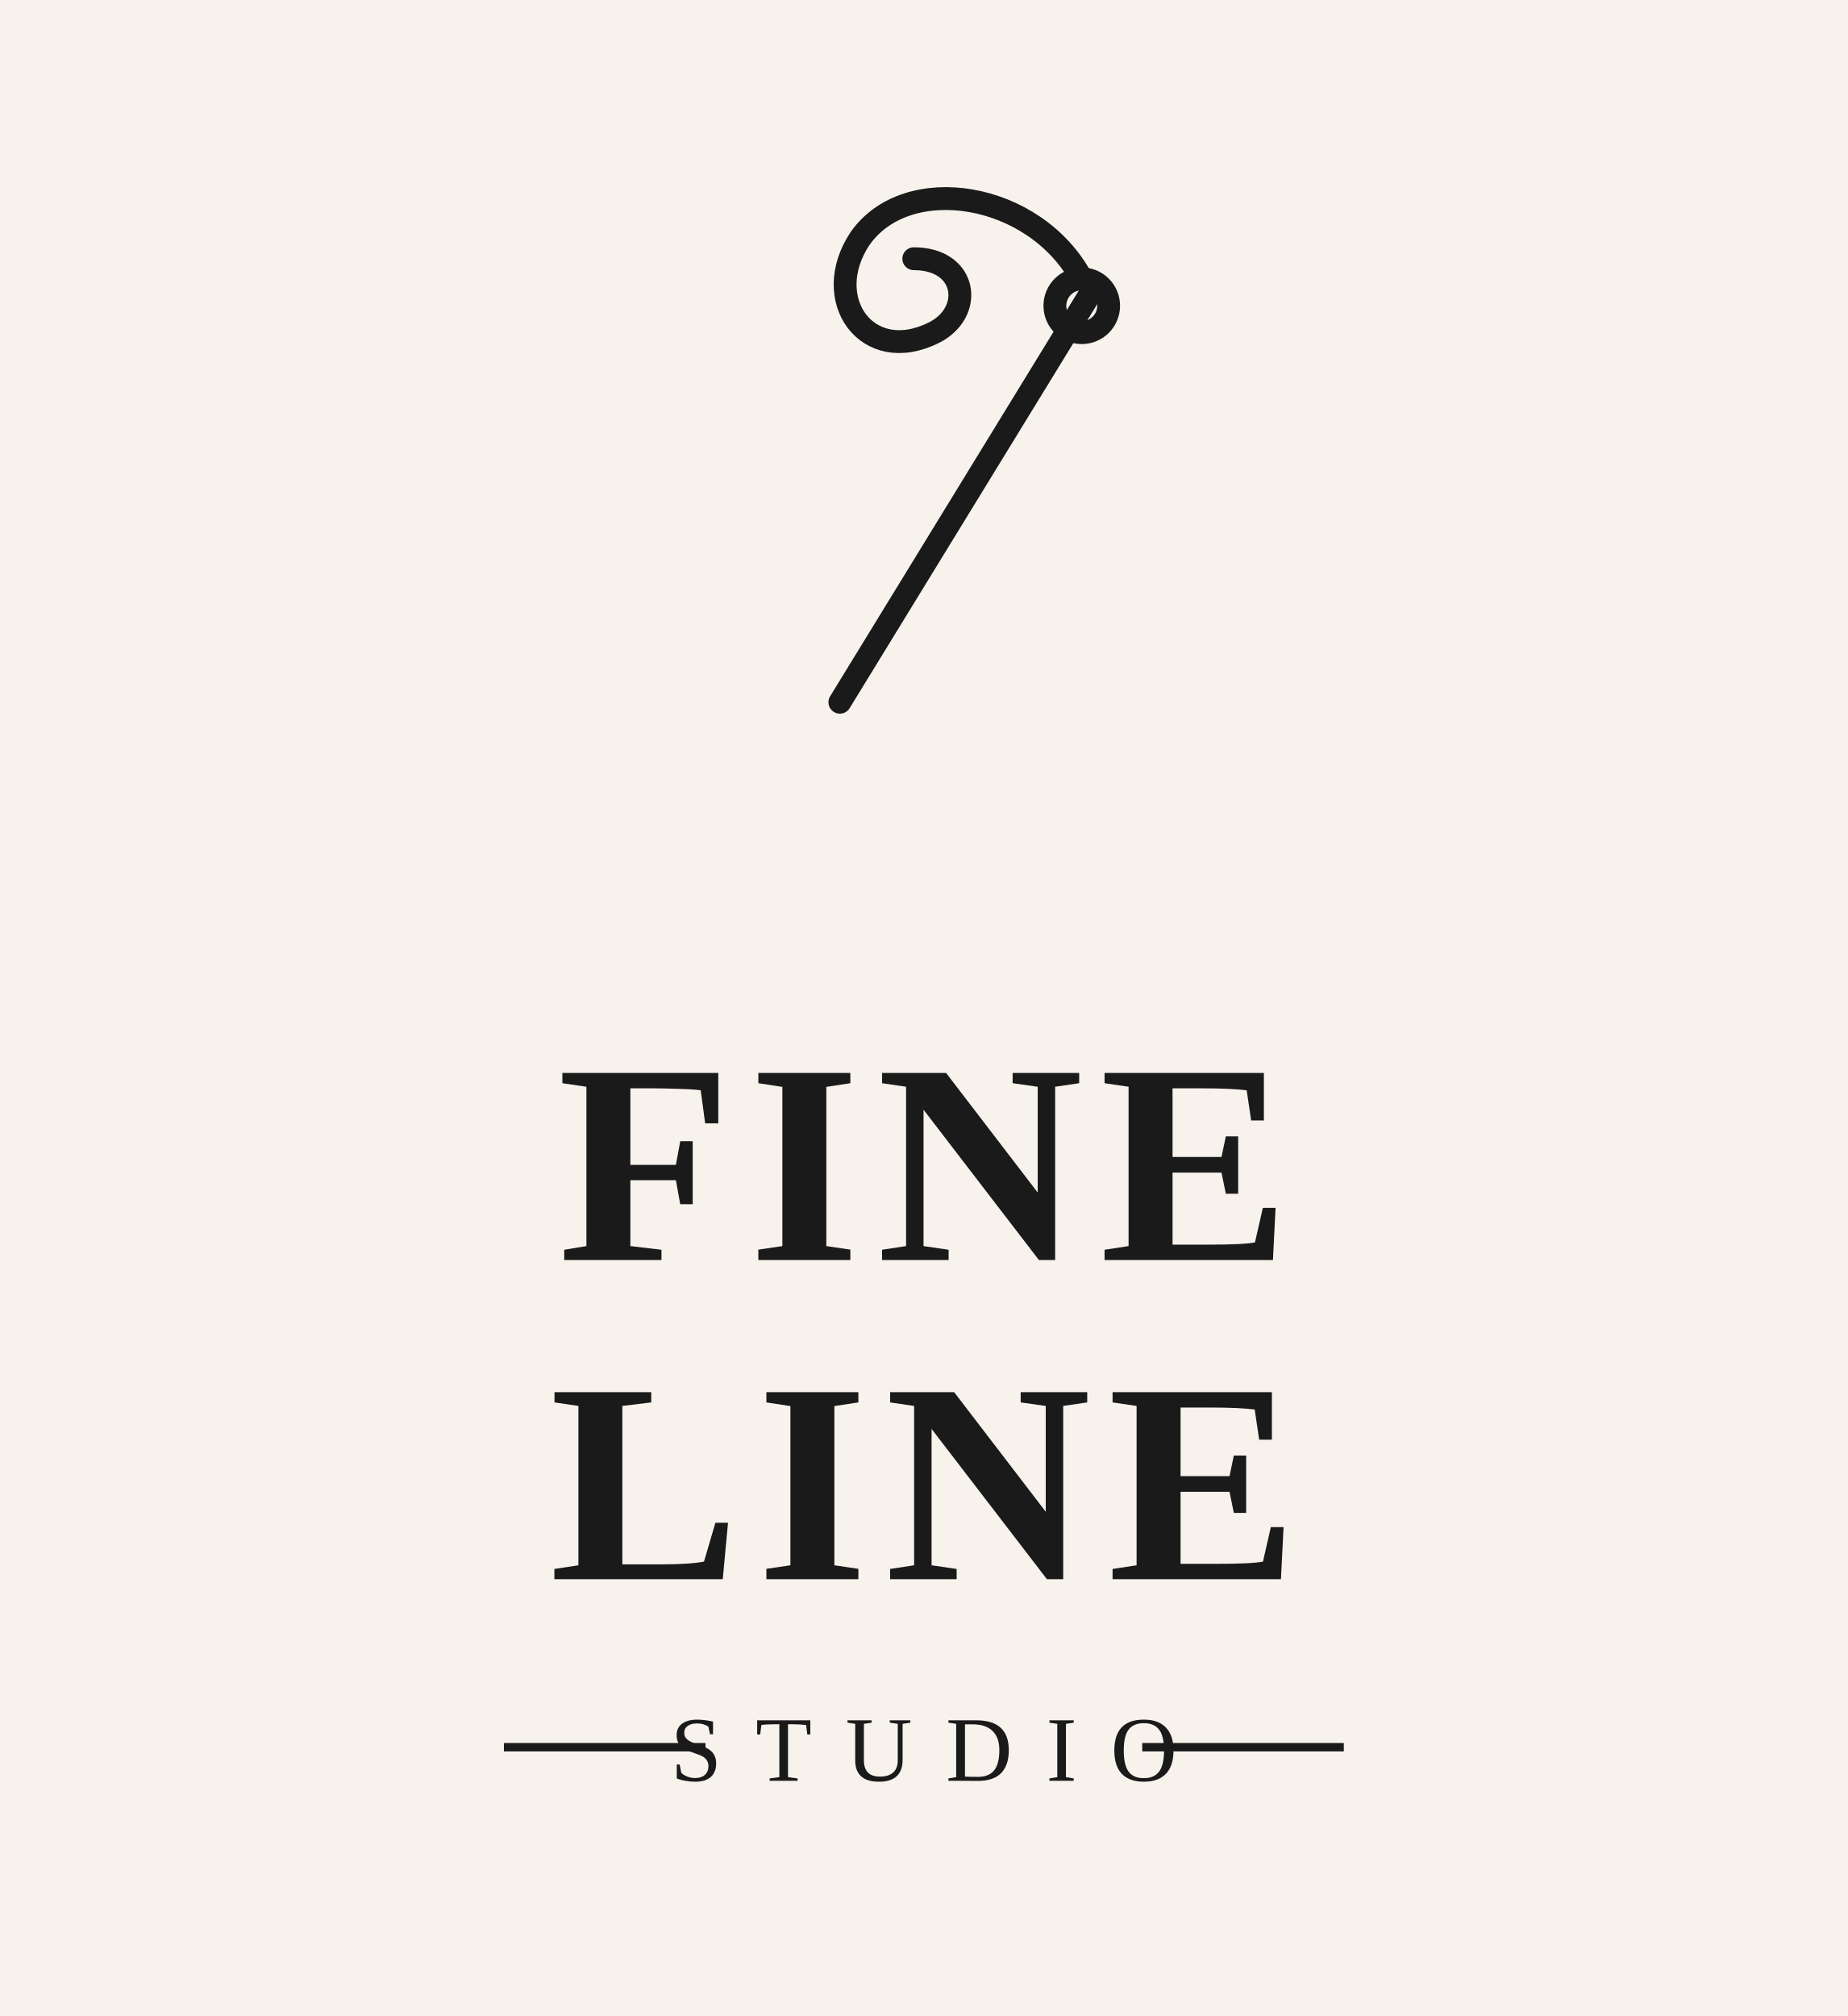
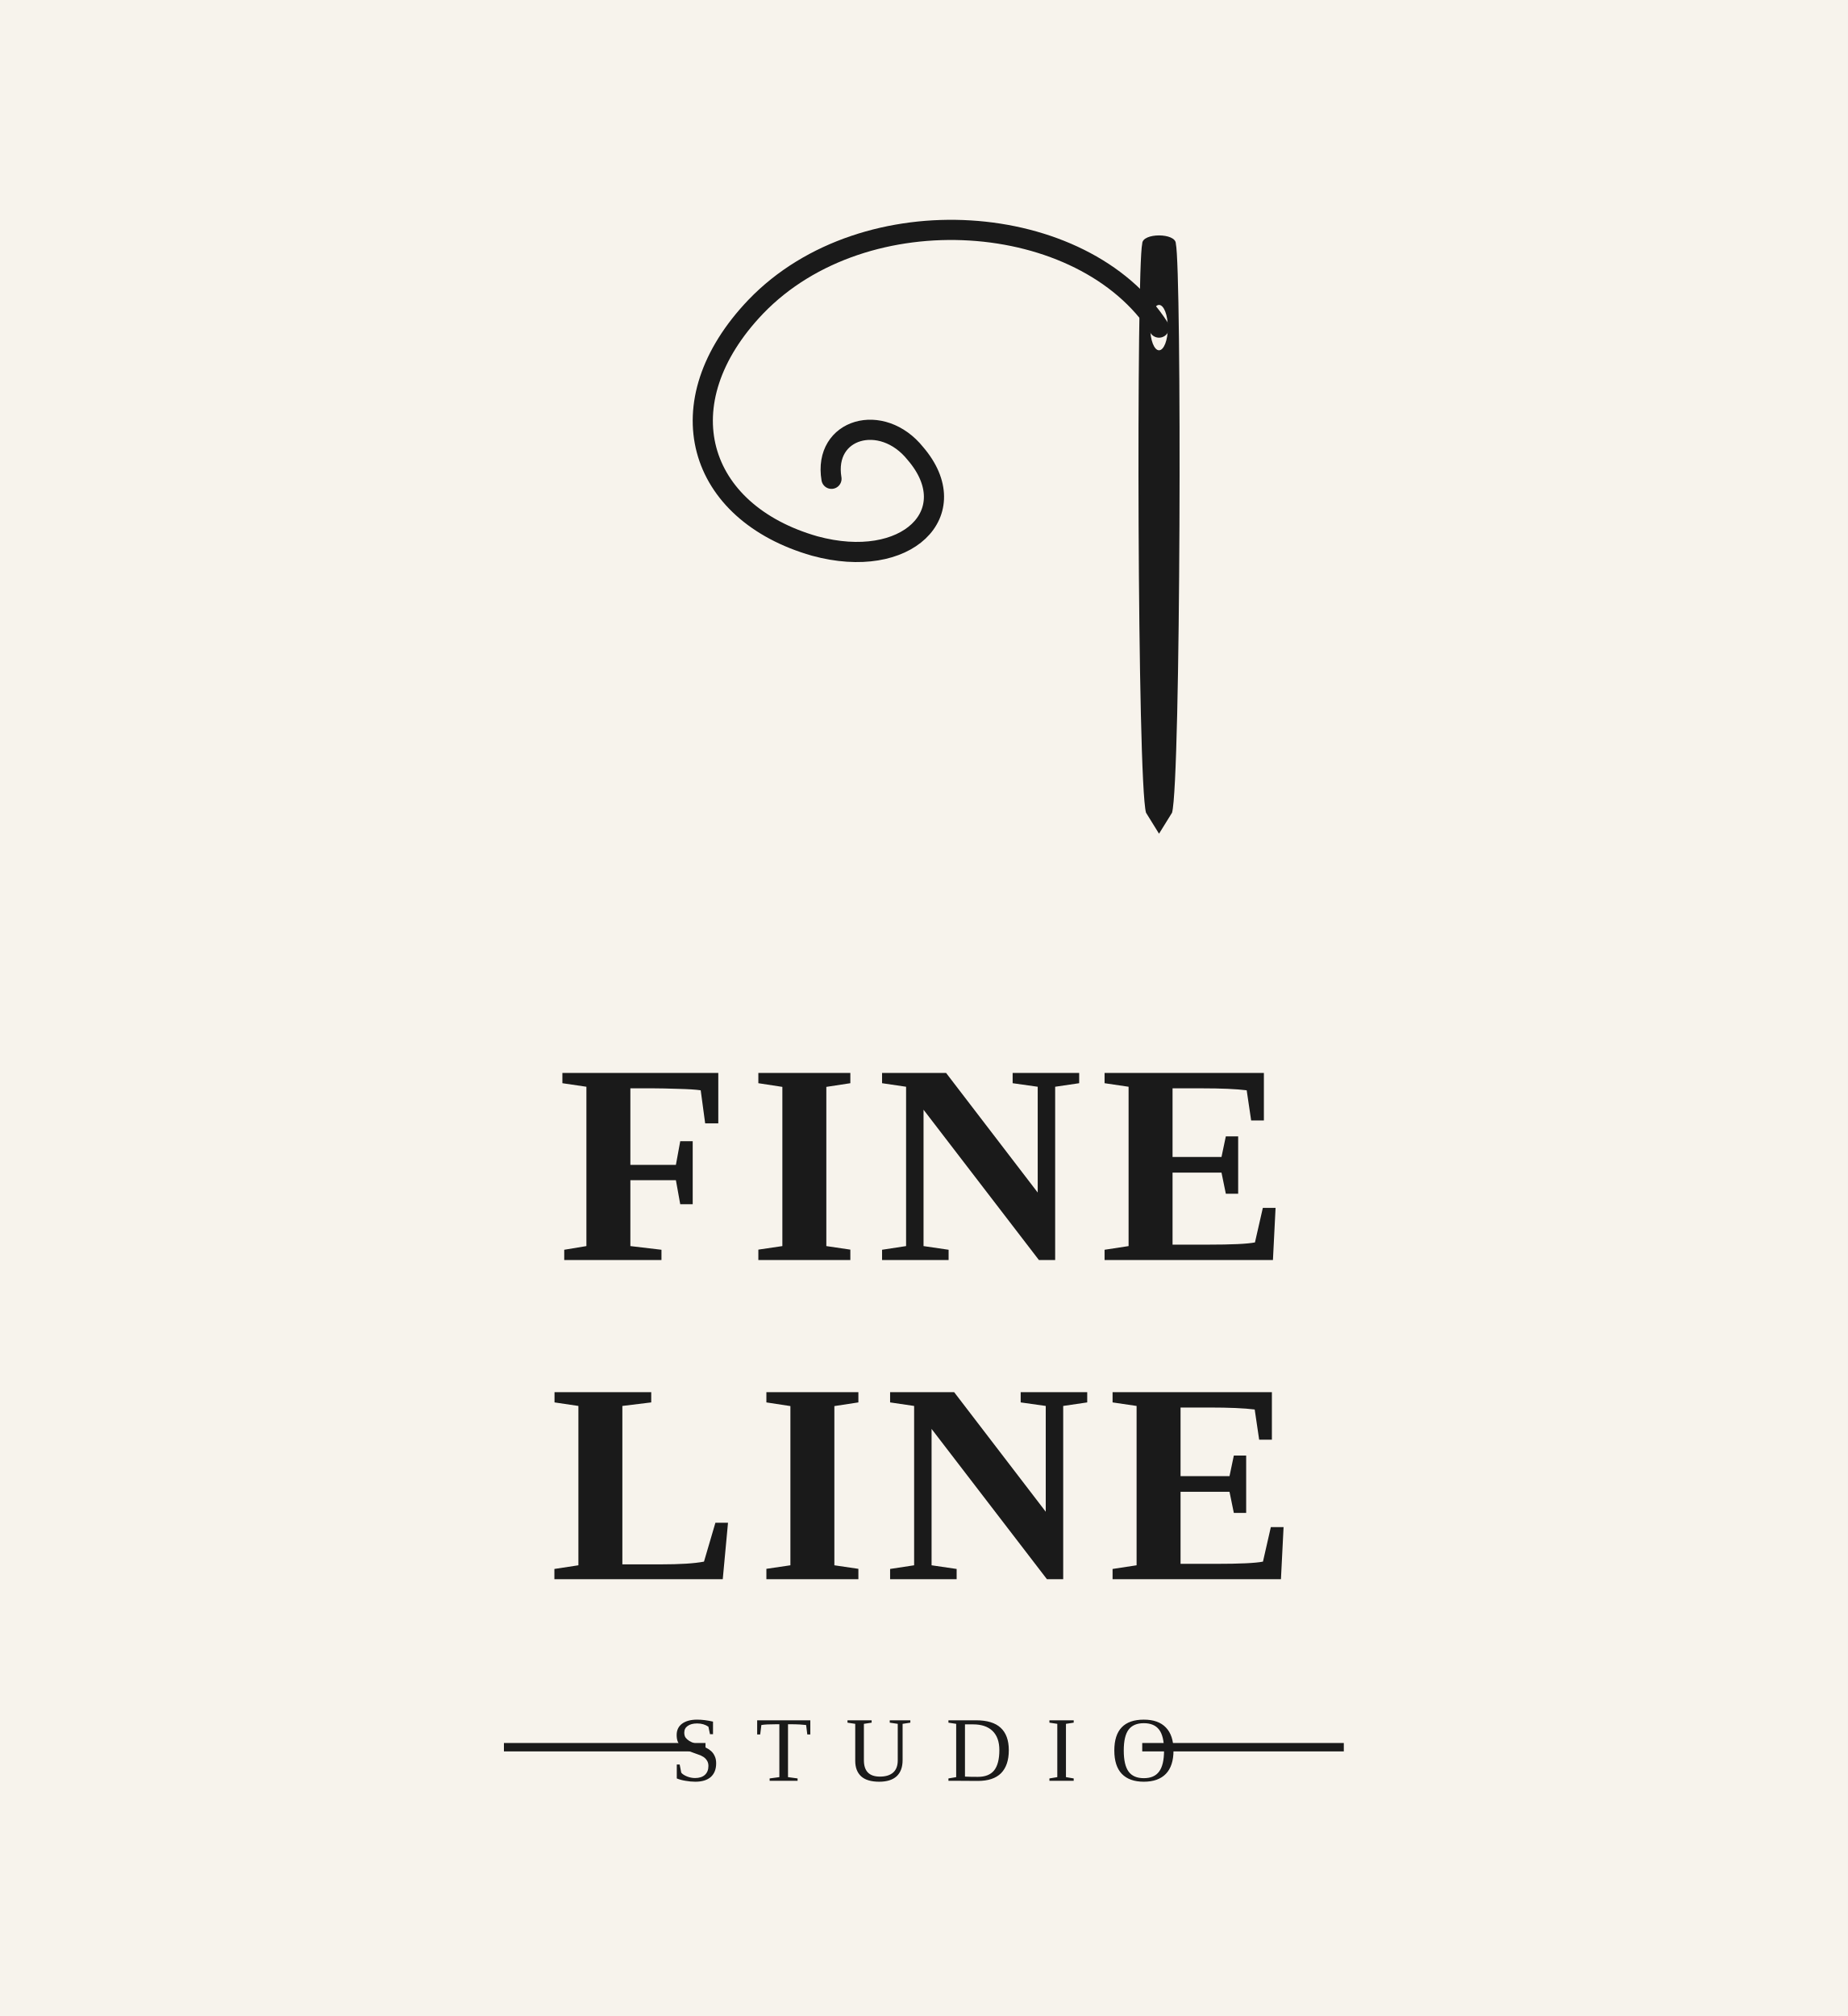
<svg xmlns="http://www.w3.org/2000/svg" width="220" height="240" viewBox="0 0 220 240" fill="none">
  <rect width="220" height="240" fill="#F7F3EC" />
-   <g transform="translate(76,18) scale(0.8)" stroke="#1A1A1A" stroke-width="3.4" stroke-linecap="round" fill="none">
-     <path d="M30 82 L68 20" />
-     <circle cx="66" cy="23" r="4" />
-     <path d="M66 19 C59 6 40 3 33 13 C27 22 34 32 44 27 C50 24 49 16 41 16" />
+   <mask id="badge-eye">
+     <rect x="-40" y="-90" width="80" height="180" fill="white" />
+     <ellipse cx="0" cy="-50" rx="2.1" ry="5.4" fill="black" />
+   </mask>
+   <g transform="translate(138,64) scale(0.5)" stroke="#1A1A1A" stroke-width="4.8" stroke-linecap="round" fill="none">
+     <path d="M -4 -70 C -5.4 -64 -5.2 58 -3.1 65.5 L 0 70.5 L 3.1 65.5 C 5.2 58 5.4 -64 4 -70 C 4 -72.6 -4 -72.6 -4 -70 Z" fill="#1A1A1A" stroke="none" mask="url(#badge-eye)" />
+     <path d="M 0 -50 C -18 -78 -70 -82 -96 -55 C -118 -32 -110 -6 -82 2 C -60 8 -46 -6 -58 -20 C -66 -30 -80 -26 -78 -14" />
  </g>
  <text x="110" y="150" text-anchor="middle" font-family="Georgia, 'Times New Roman', serif" font-size="34" font-weight="700" letter-spacing="2" fill="#1A1A1A">FINE</text>
  <text x="110" y="188" text-anchor="middle" font-family="Georgia, 'Times New Roman', serif" font-size="34" font-weight="700" letter-spacing="2" fill="#1A1A1A">LINE</text>
  <line x1="60" y1="208" x2="84" y2="208" stroke="#1A1A1A" stroke-width="1" />
  <text x="110" y="212" text-anchor="middle" font-family="Georgia, 'Times New Roman', serif" font-size="11" letter-spacing="4" fill="#1A1A1A">STUDIO</text>
  <line x1="136" y1="208" x2="160" y2="208" stroke="#1A1A1A" stroke-width="1" />
</svg>
